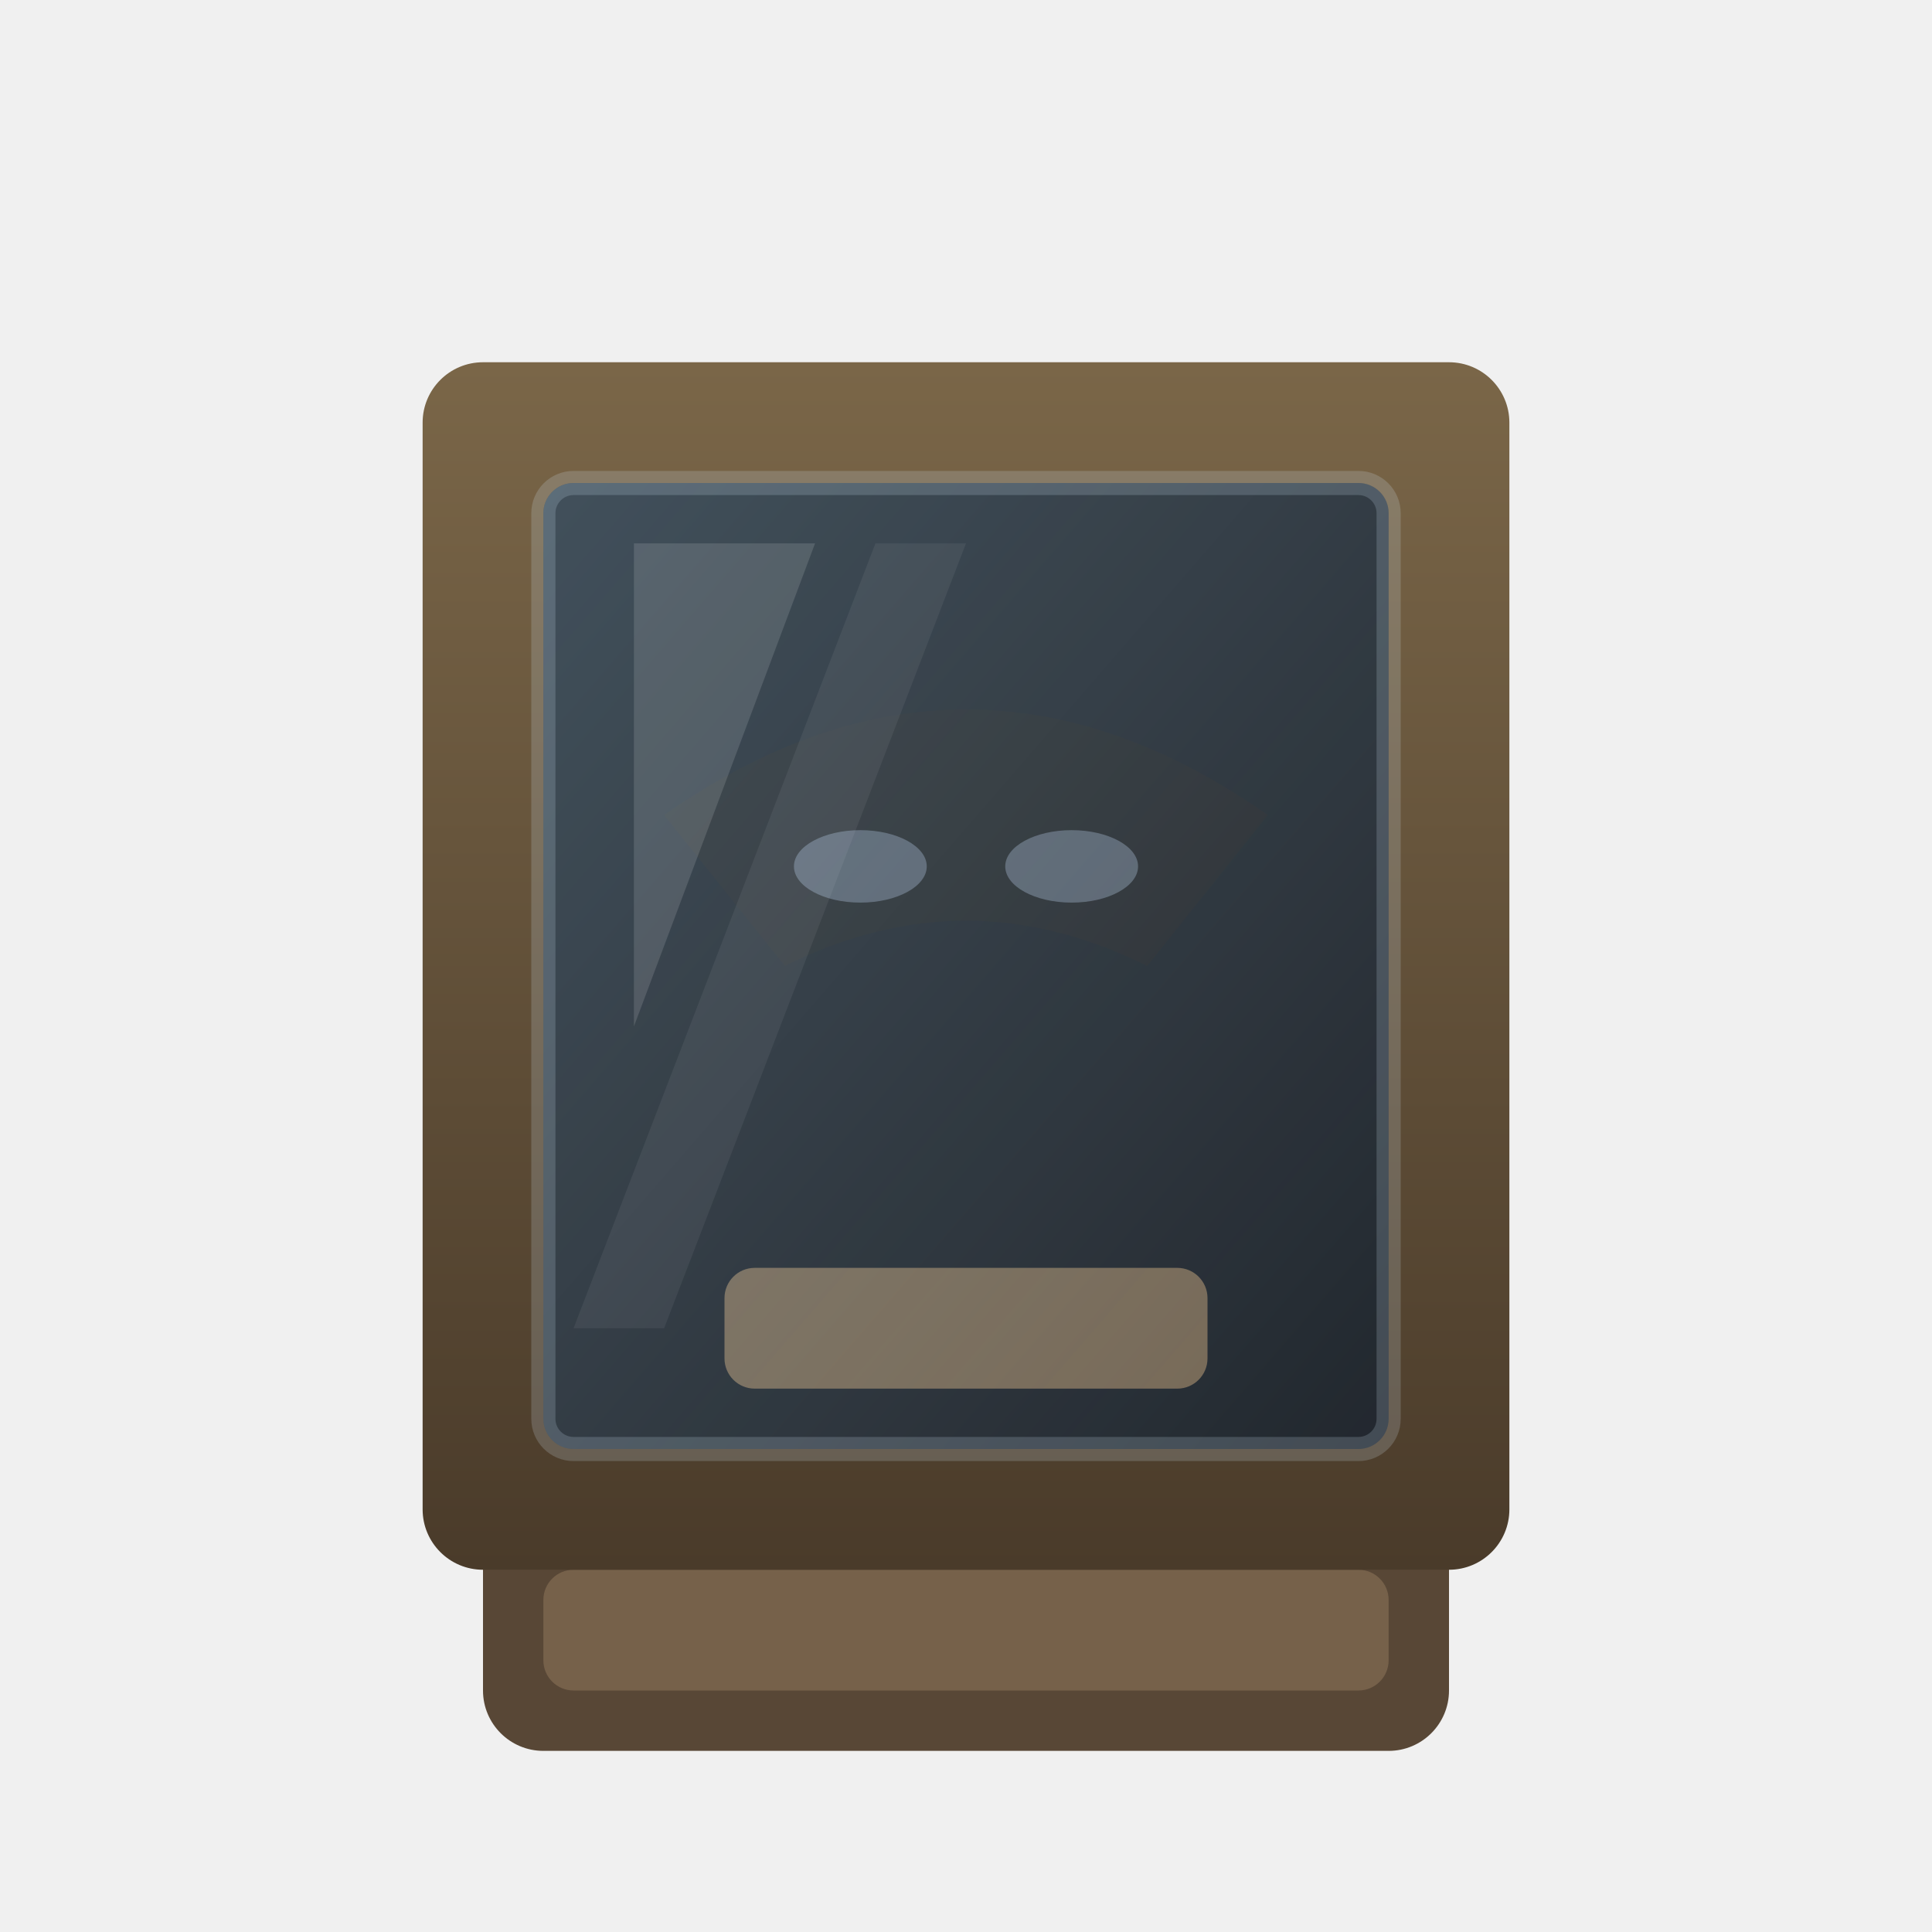
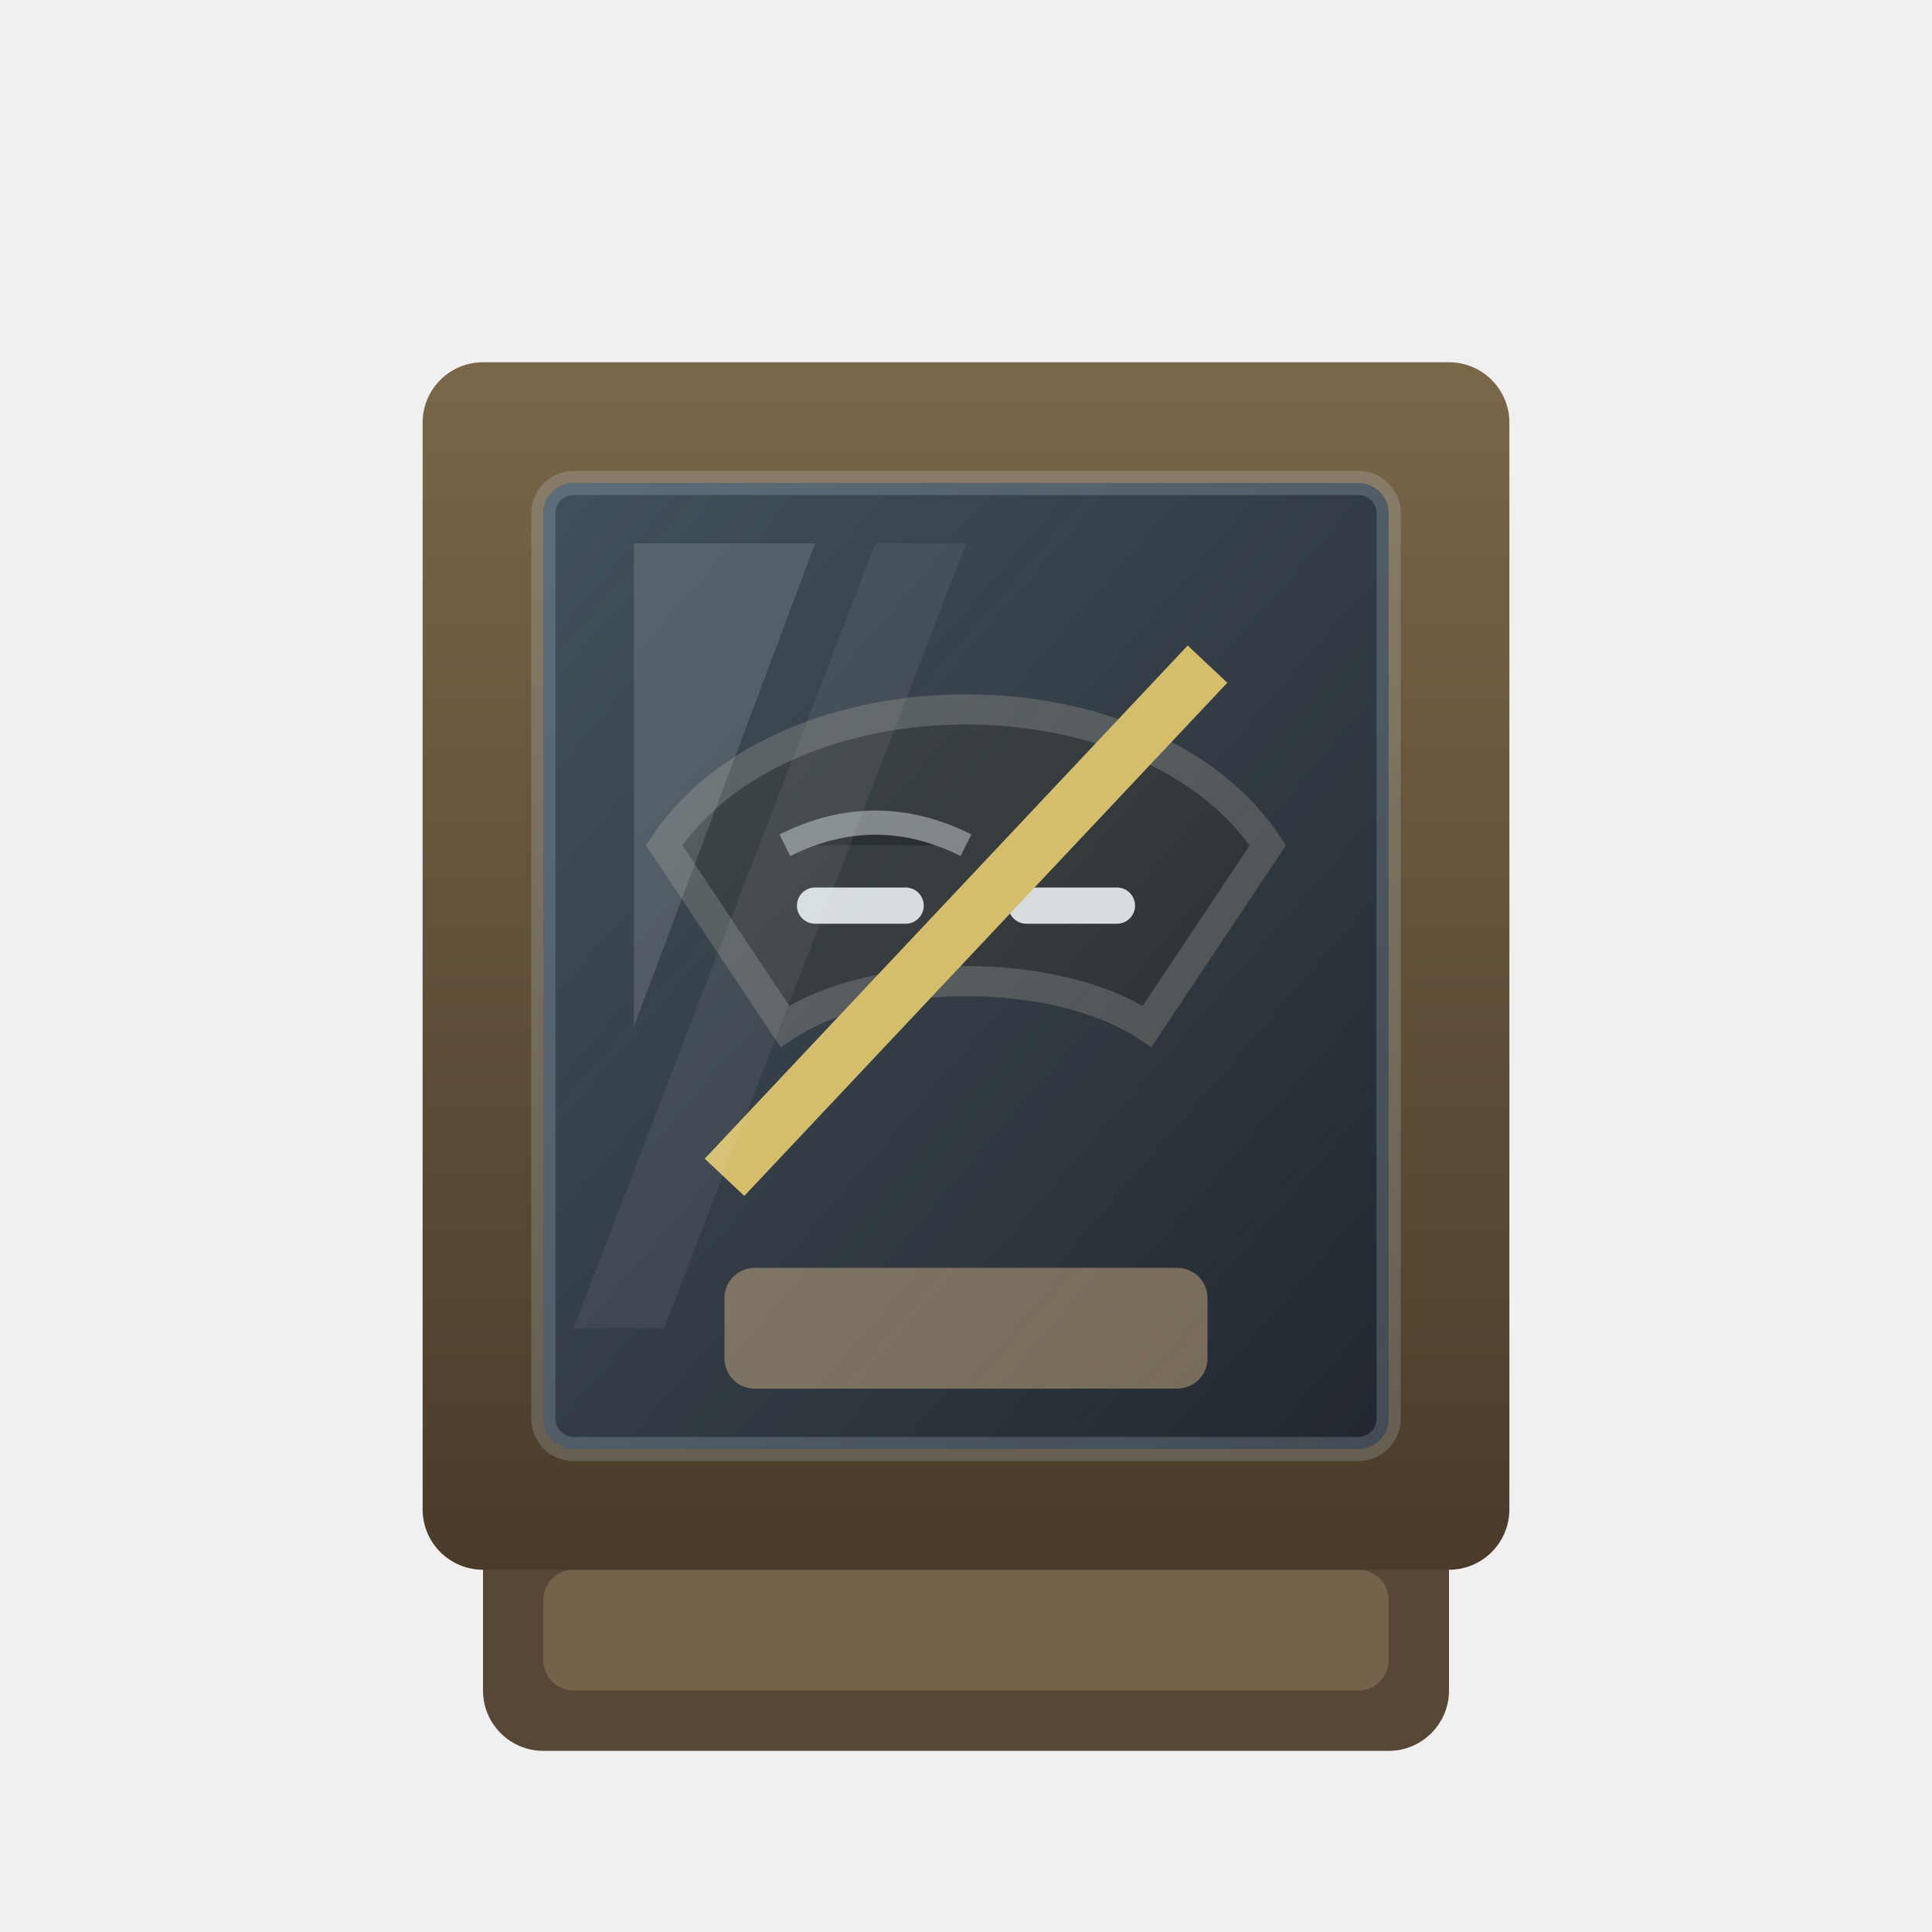
<svg xmlns="http://www.w3.org/2000/svg" viewBox="0 0 64 64">
  <defs>
-     <linearGradient id="bg" x1="0" y1="0" x2="0" y2="1">
-       <stop offset="0" stop-color="#2b2f3a" />
-       <stop offset="1" stop-color="#171a20" />
-     </linearGradient>
    <linearGradient id="frame" x1="0" y1="0" x2="0" y2="1">
      <stop offset="0" stop-color="#7a6648" />
      <stop offset="1" stop-color="#4a3b2a" />
    </linearGradient>
    <linearGradient id="glass" x1="0" y1="0" x2="1" y2="1">
      <stop offset="0" stop-color="#bfe9ff" stop-opacity="0.28" />
      <stop offset="1" stop-color="#e8f8ff" stop-opacity="0.08" />
    </linearGradient>
  </defs>
  <rect x="16" y="50" width="32" height="8" rx="2" fill="#584736" />
  <rect x="18" y="52" width="28" height="4" rx="1" fill="#76614a" />
  <rect x="14" y="12" width="36" height="40" rx="2" fill="url(#frame)" />
  <rect x="18" y="16" width="28" height="32" rx="1" fill="#10151c" />
+   <path d="M22 28 C26 22,38 22,42 28 L38 34 C35 32,29 32,26 34 Z" fill="#121212" stroke="#3a3a3a" stroke-width="1" />
+   <path d="M26 28 C28 27,30 27,32 28" stroke="#6e6e6e" stroke-width="0.8" />
+   <path d="M30 30 h-3 m10 0 h-3" stroke="#d8d8d8" stroke-width="1.2" stroke-linecap="round" />
+   <path d="M24 39 L40 22" stroke="#d5b24b" stroke-width="1.8" />
  <rect x="24" y="42" width="16" height="4" rx="1" fill="#6b5a45" />
-   <path d="M22 27 Q32 20 42 27 L38 32 Q32 29 26 32 Z" fill="#141619" />
-   <ellipse cx="28.5" cy="28.7" rx="2.2" ry="1.2" fill="#48505c" />
-   <ellipse cx="35.5" cy="28.7" rx="2.2" ry="1.2" fill="#48505c" />
  <rect x="18" y="16" width="28" height="32" rx="1" fill="url(#glass)" stroke="#d8f3ff" stroke-opacity="0.18" stroke-width="0.8" />
  <path d="M21 18 L27 18 L21 34 Z" fill="#ffffff" fill-opacity="0.13" />
  <path d="M29 18 L32 18 L22 44 L19 44 Z" fill="#ffffff" fill-opacity="0.06" />
</svg>
